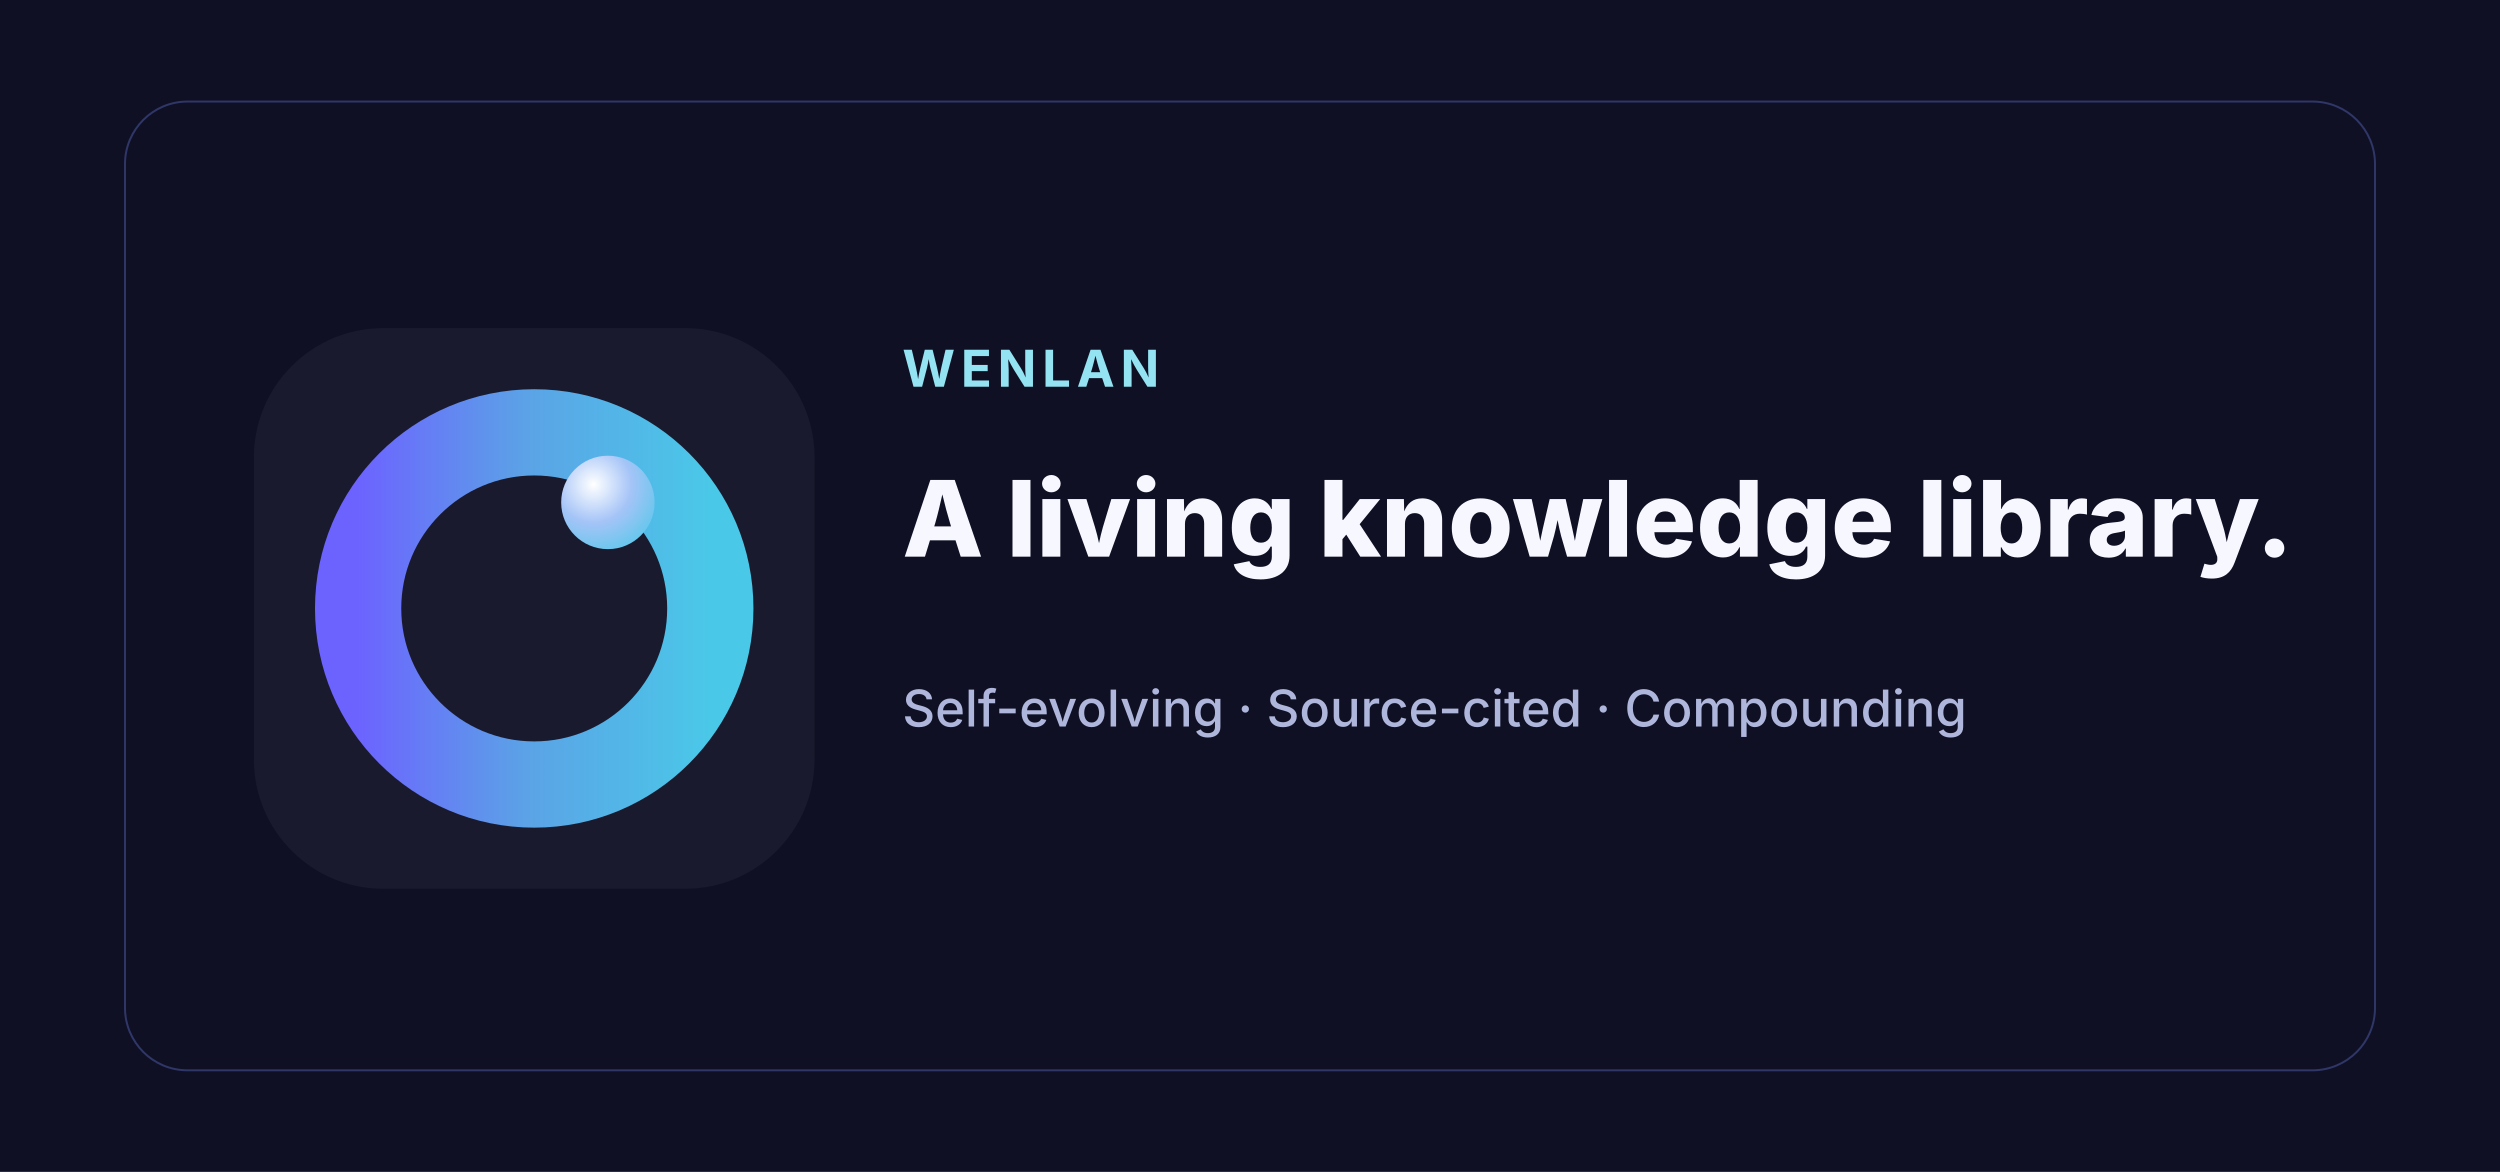
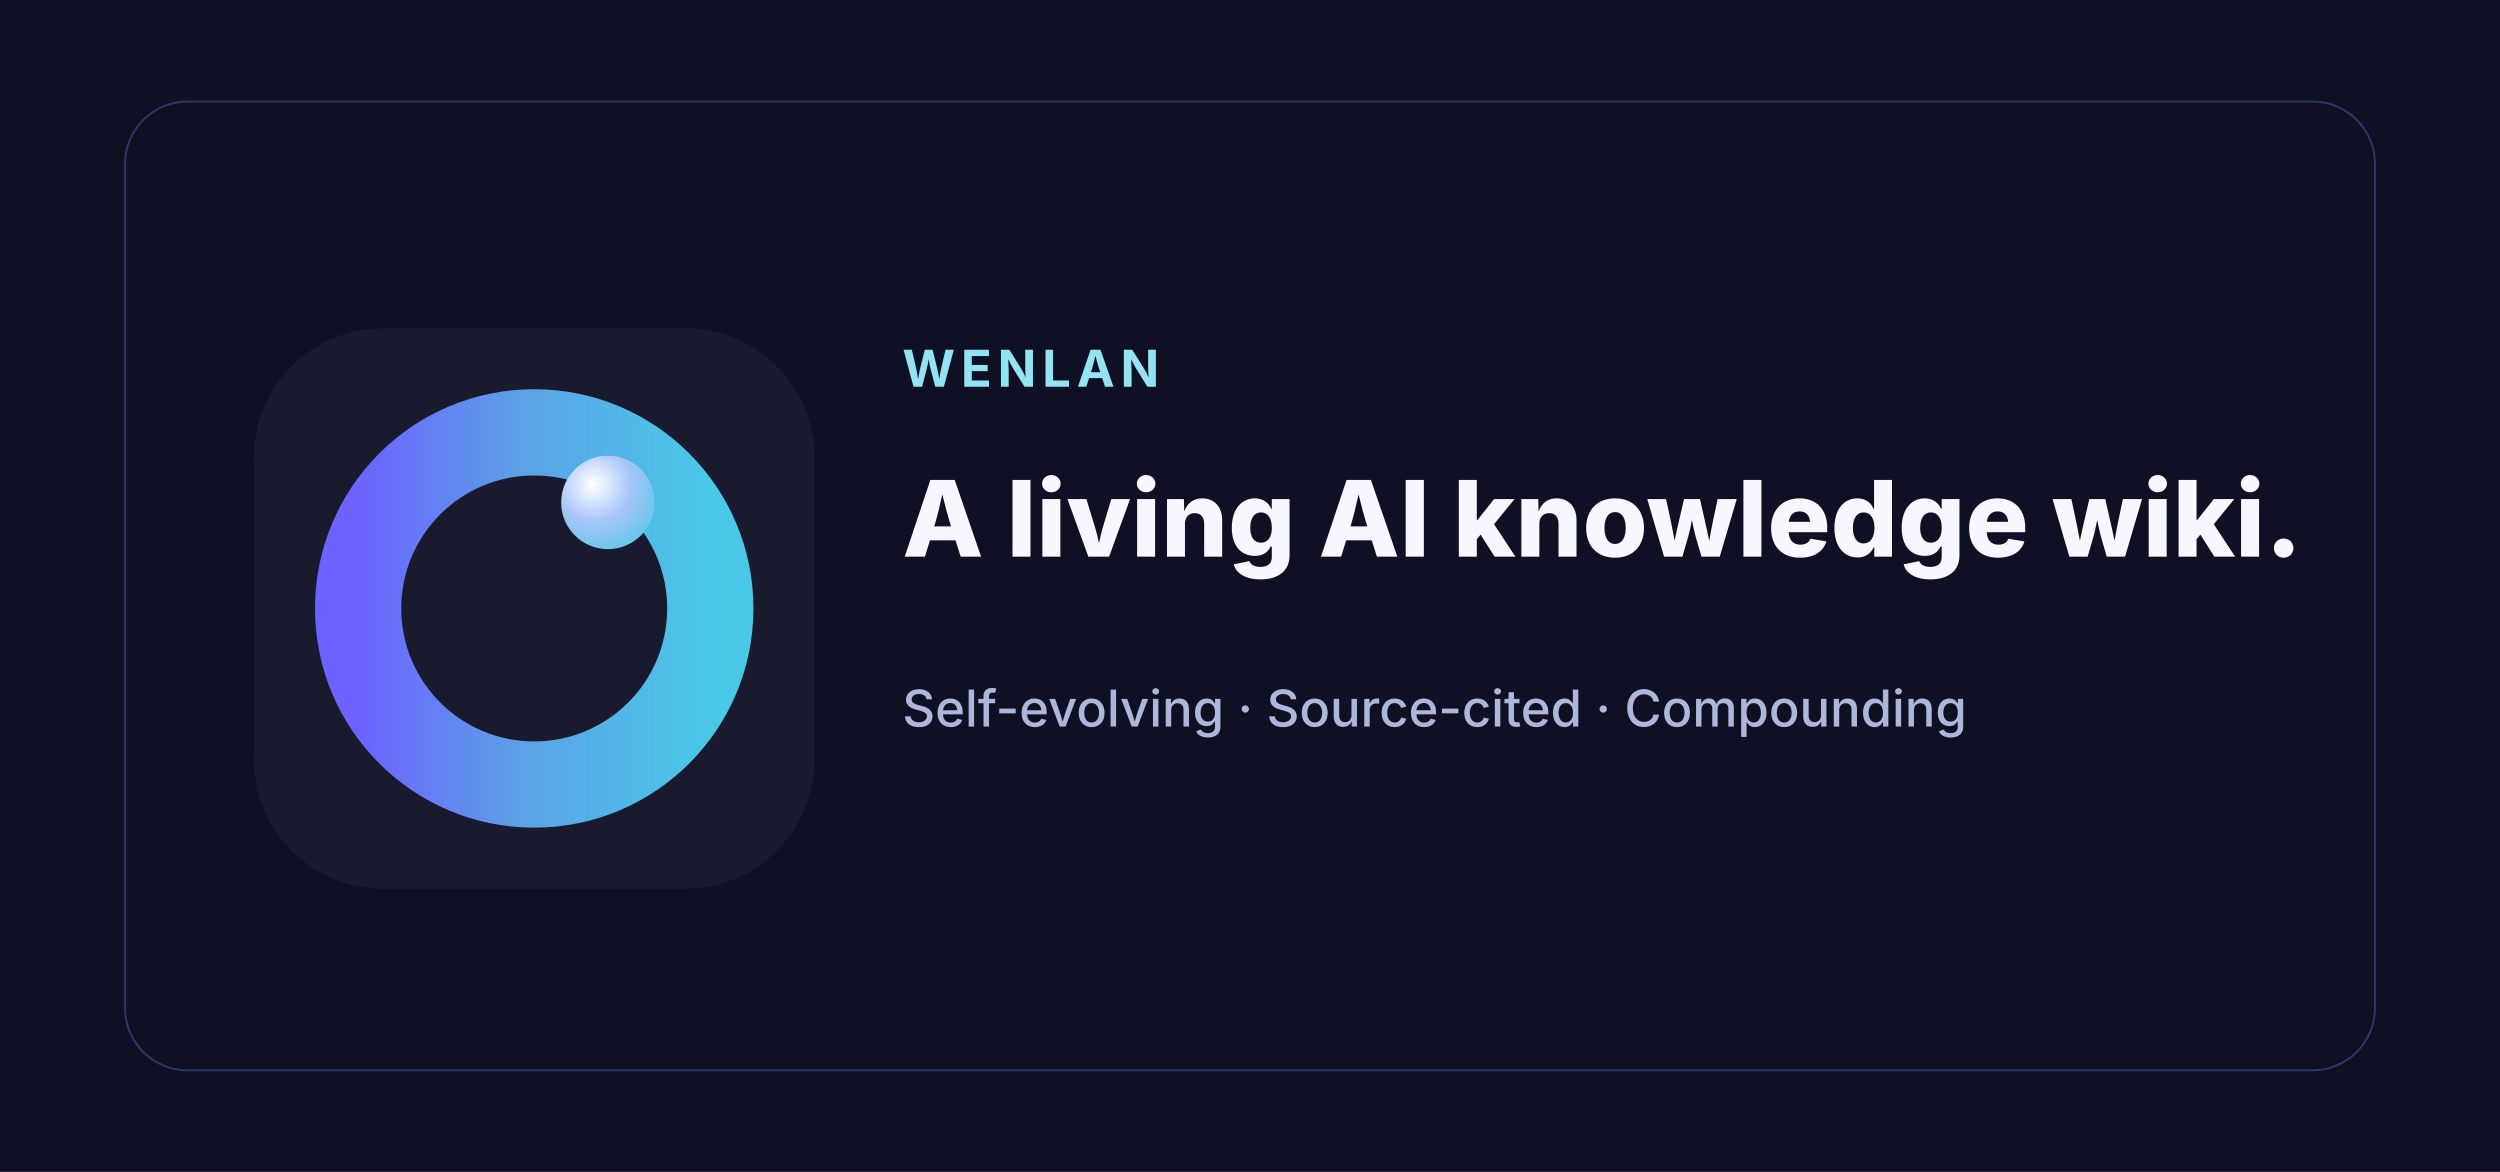
<svg xmlns="http://www.w3.org/2000/svg" width="1280" height="600" viewBox="0 0 1280 600" fill="none" role="img" aria-labelledby="title desc">
  <rect width="1280" height="600" fill="#101024" />
  <rect x="64" y="52" width="1152" height="496" rx="32" fill="#101024" stroke="#2F3769" />
  <g transform="translate(130 168) scale(0.92)">
    <rect width="312" height="312" rx="72" fill="#1A1A2E" />
    <circle cx="156" cy="156" r="98" stroke="url(#ring)" stroke-width="48" />
    <circle cx="197" cy="97" r="26" fill="url(#orb)" />
  </g>
  <g transform="translate(462 180)">
    <text x="0" y="18" fill="#93E3F2" font-family="Inter, ui-sans-serif, system-ui, -apple-system, BlinkMacSystemFont, 'Segoe UI', sans-serif" font-size="26" font-weight="700" letter-spacing="3">
      WENLAN
    </text>
    <text x="0" y="105" fill="#F7F8FF" font-family="Inter, ui-sans-serif, system-ui, -apple-system, BlinkMacSystemFont, 'Segoe UI', sans-serif" font-size="54" font-weight="760">
-       A living knowledge library.
+       A living AI knowledge wiki.
    </text>
    <text x="0" y="192" fill="#AEB6DC" font-family="Inter, ui-sans-serif, system-ui, -apple-system, BlinkMacSystemFont, 'Segoe UI', sans-serif" font-size="26" font-weight="500">
      Self-evolving · Source-cited · Compounding
    </text>
  </g>
  <defs>
    <linearGradient id="ring" x1="58" y1="156" x2="254" y2="156" gradientUnits="userSpaceOnUse">
      <stop stop-color="#6C63FF" />
      <stop offset="0.48" stop-color="#5BA3E6" />
      <stop offset="1" stop-color="#4AC8E8" />
    </linearGradient>
    <radialGradient id="orb" cx="0" cy="0" r="1" gradientUnits="userSpaceOnUse" gradientTransform="translate(189 87) rotate(52) scale(47)">
      <stop stop-color="#FFFFFF" />
      <stop offset="0.45" stop-color="#A5C4F7" />
      <stop offset="1" stop-color="#4AC8E8" />
    </radialGradient>
  </defs>
</svg>
